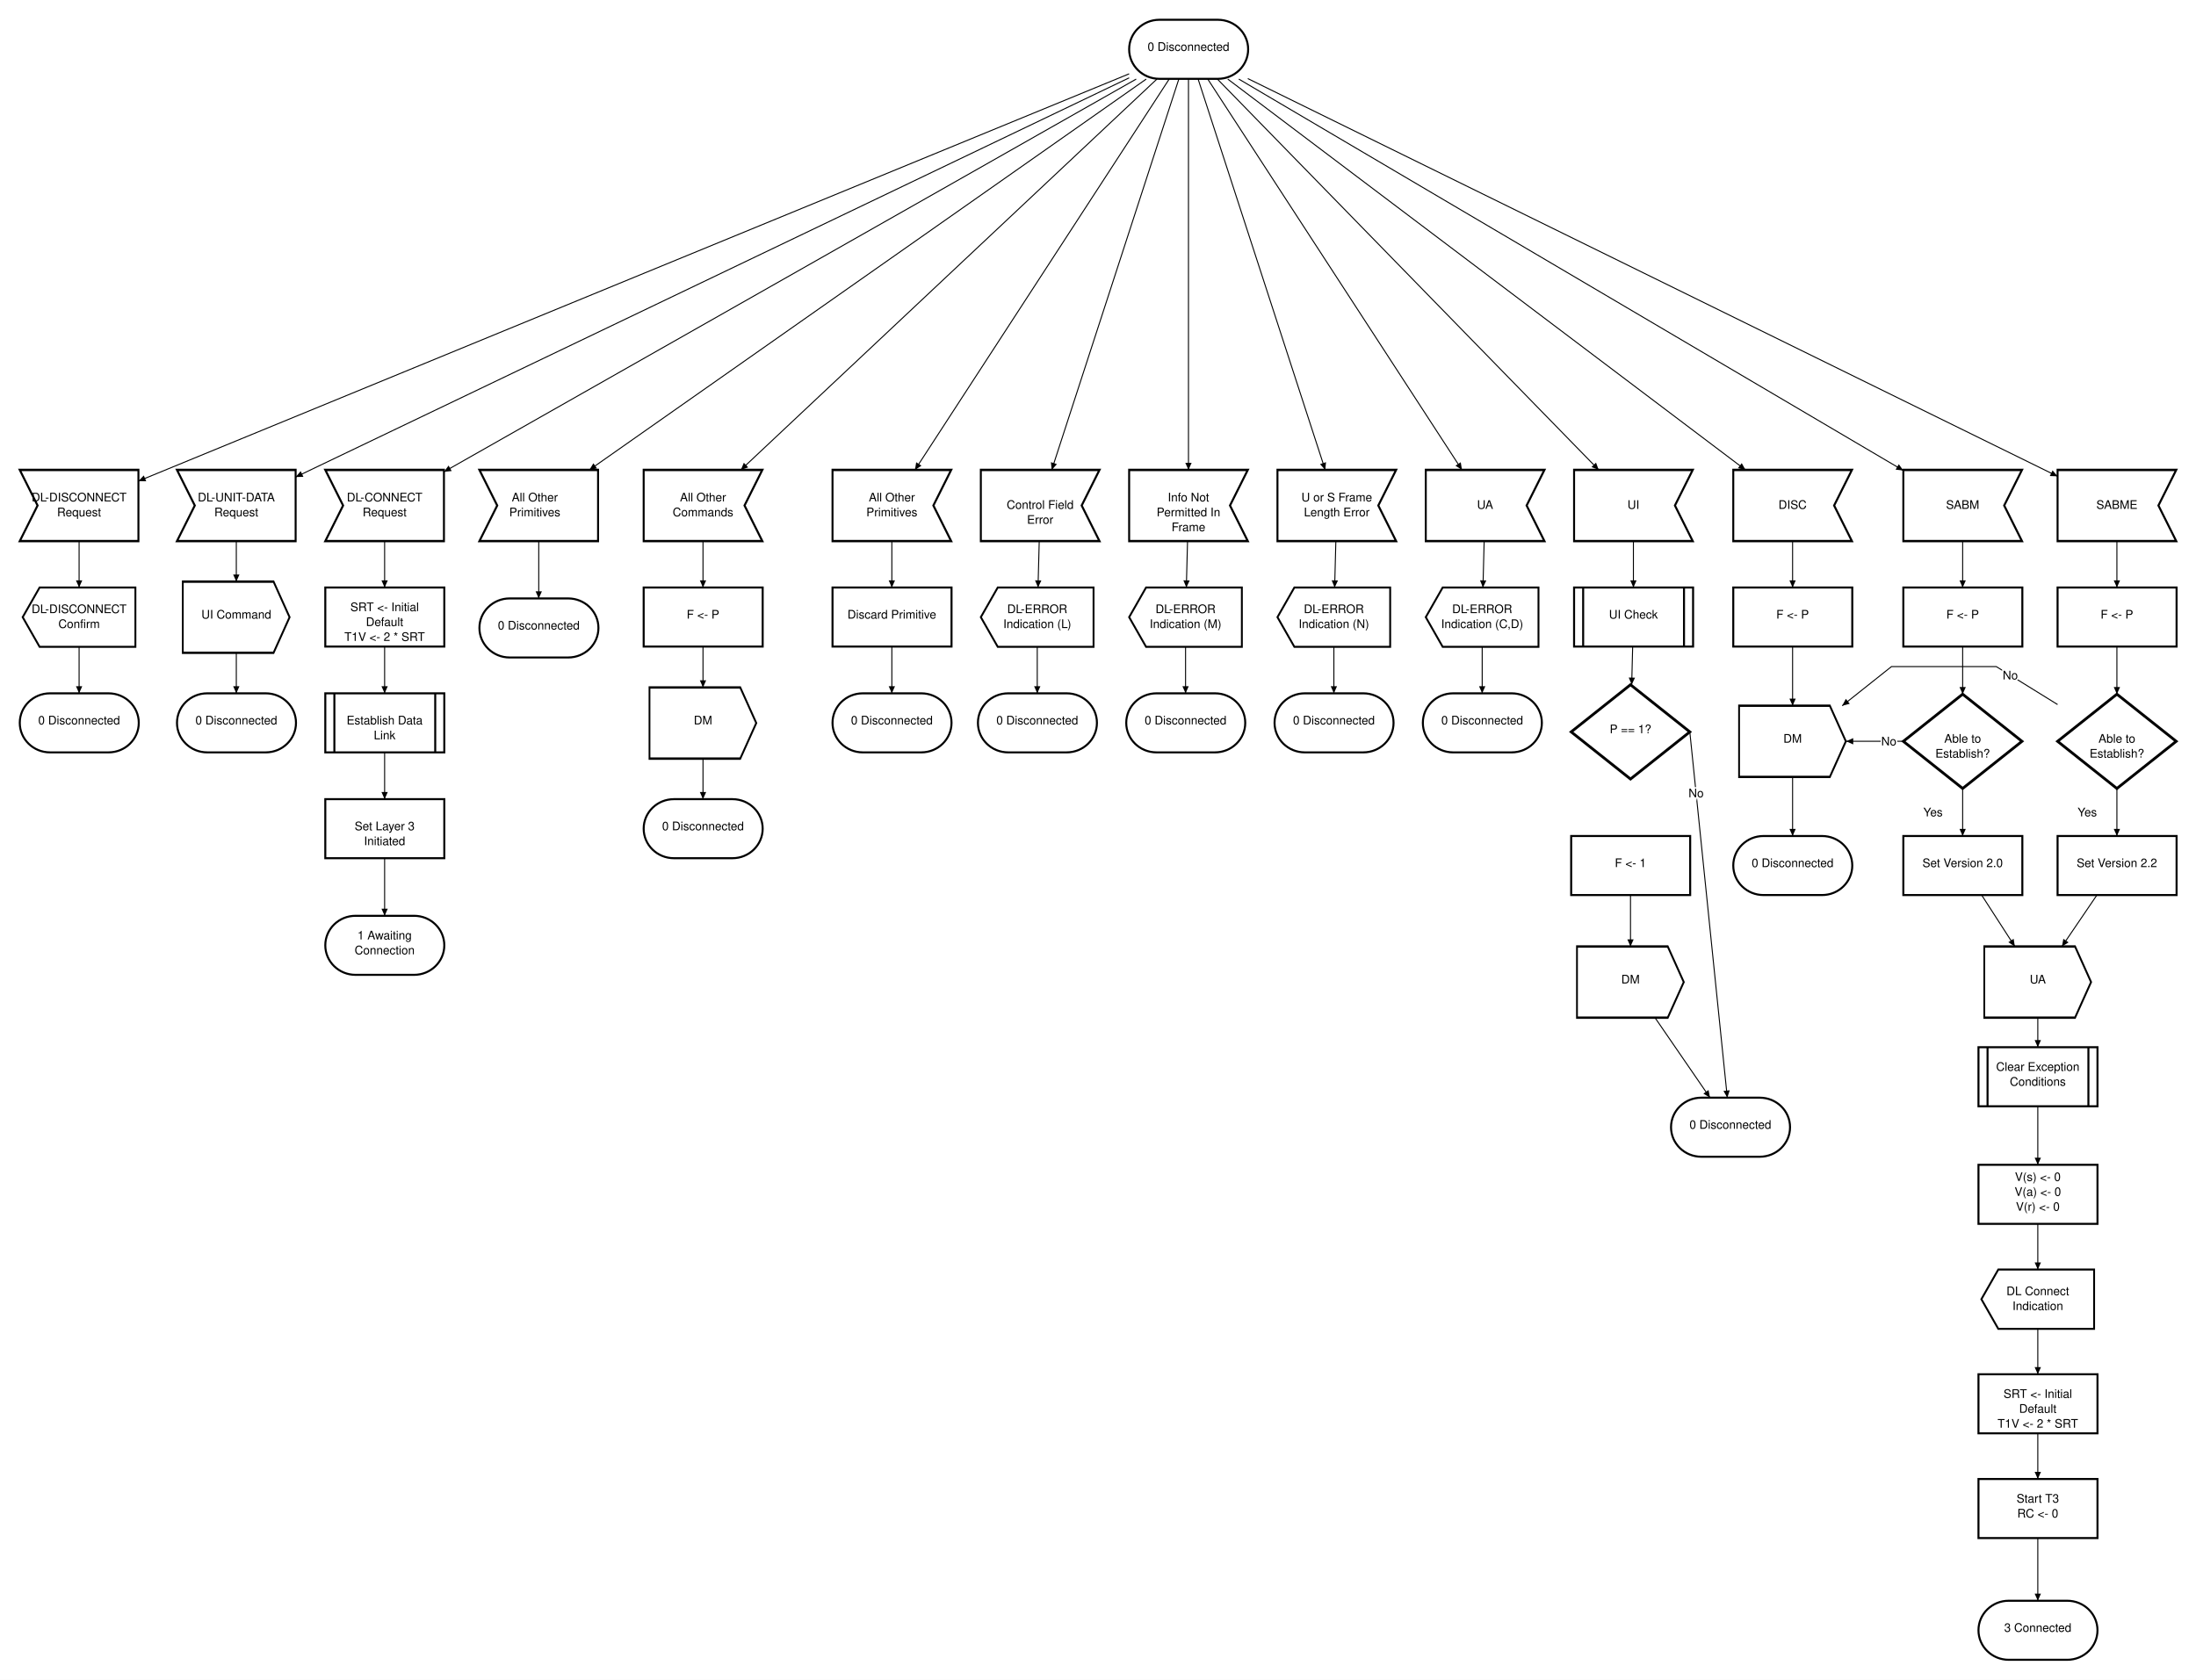
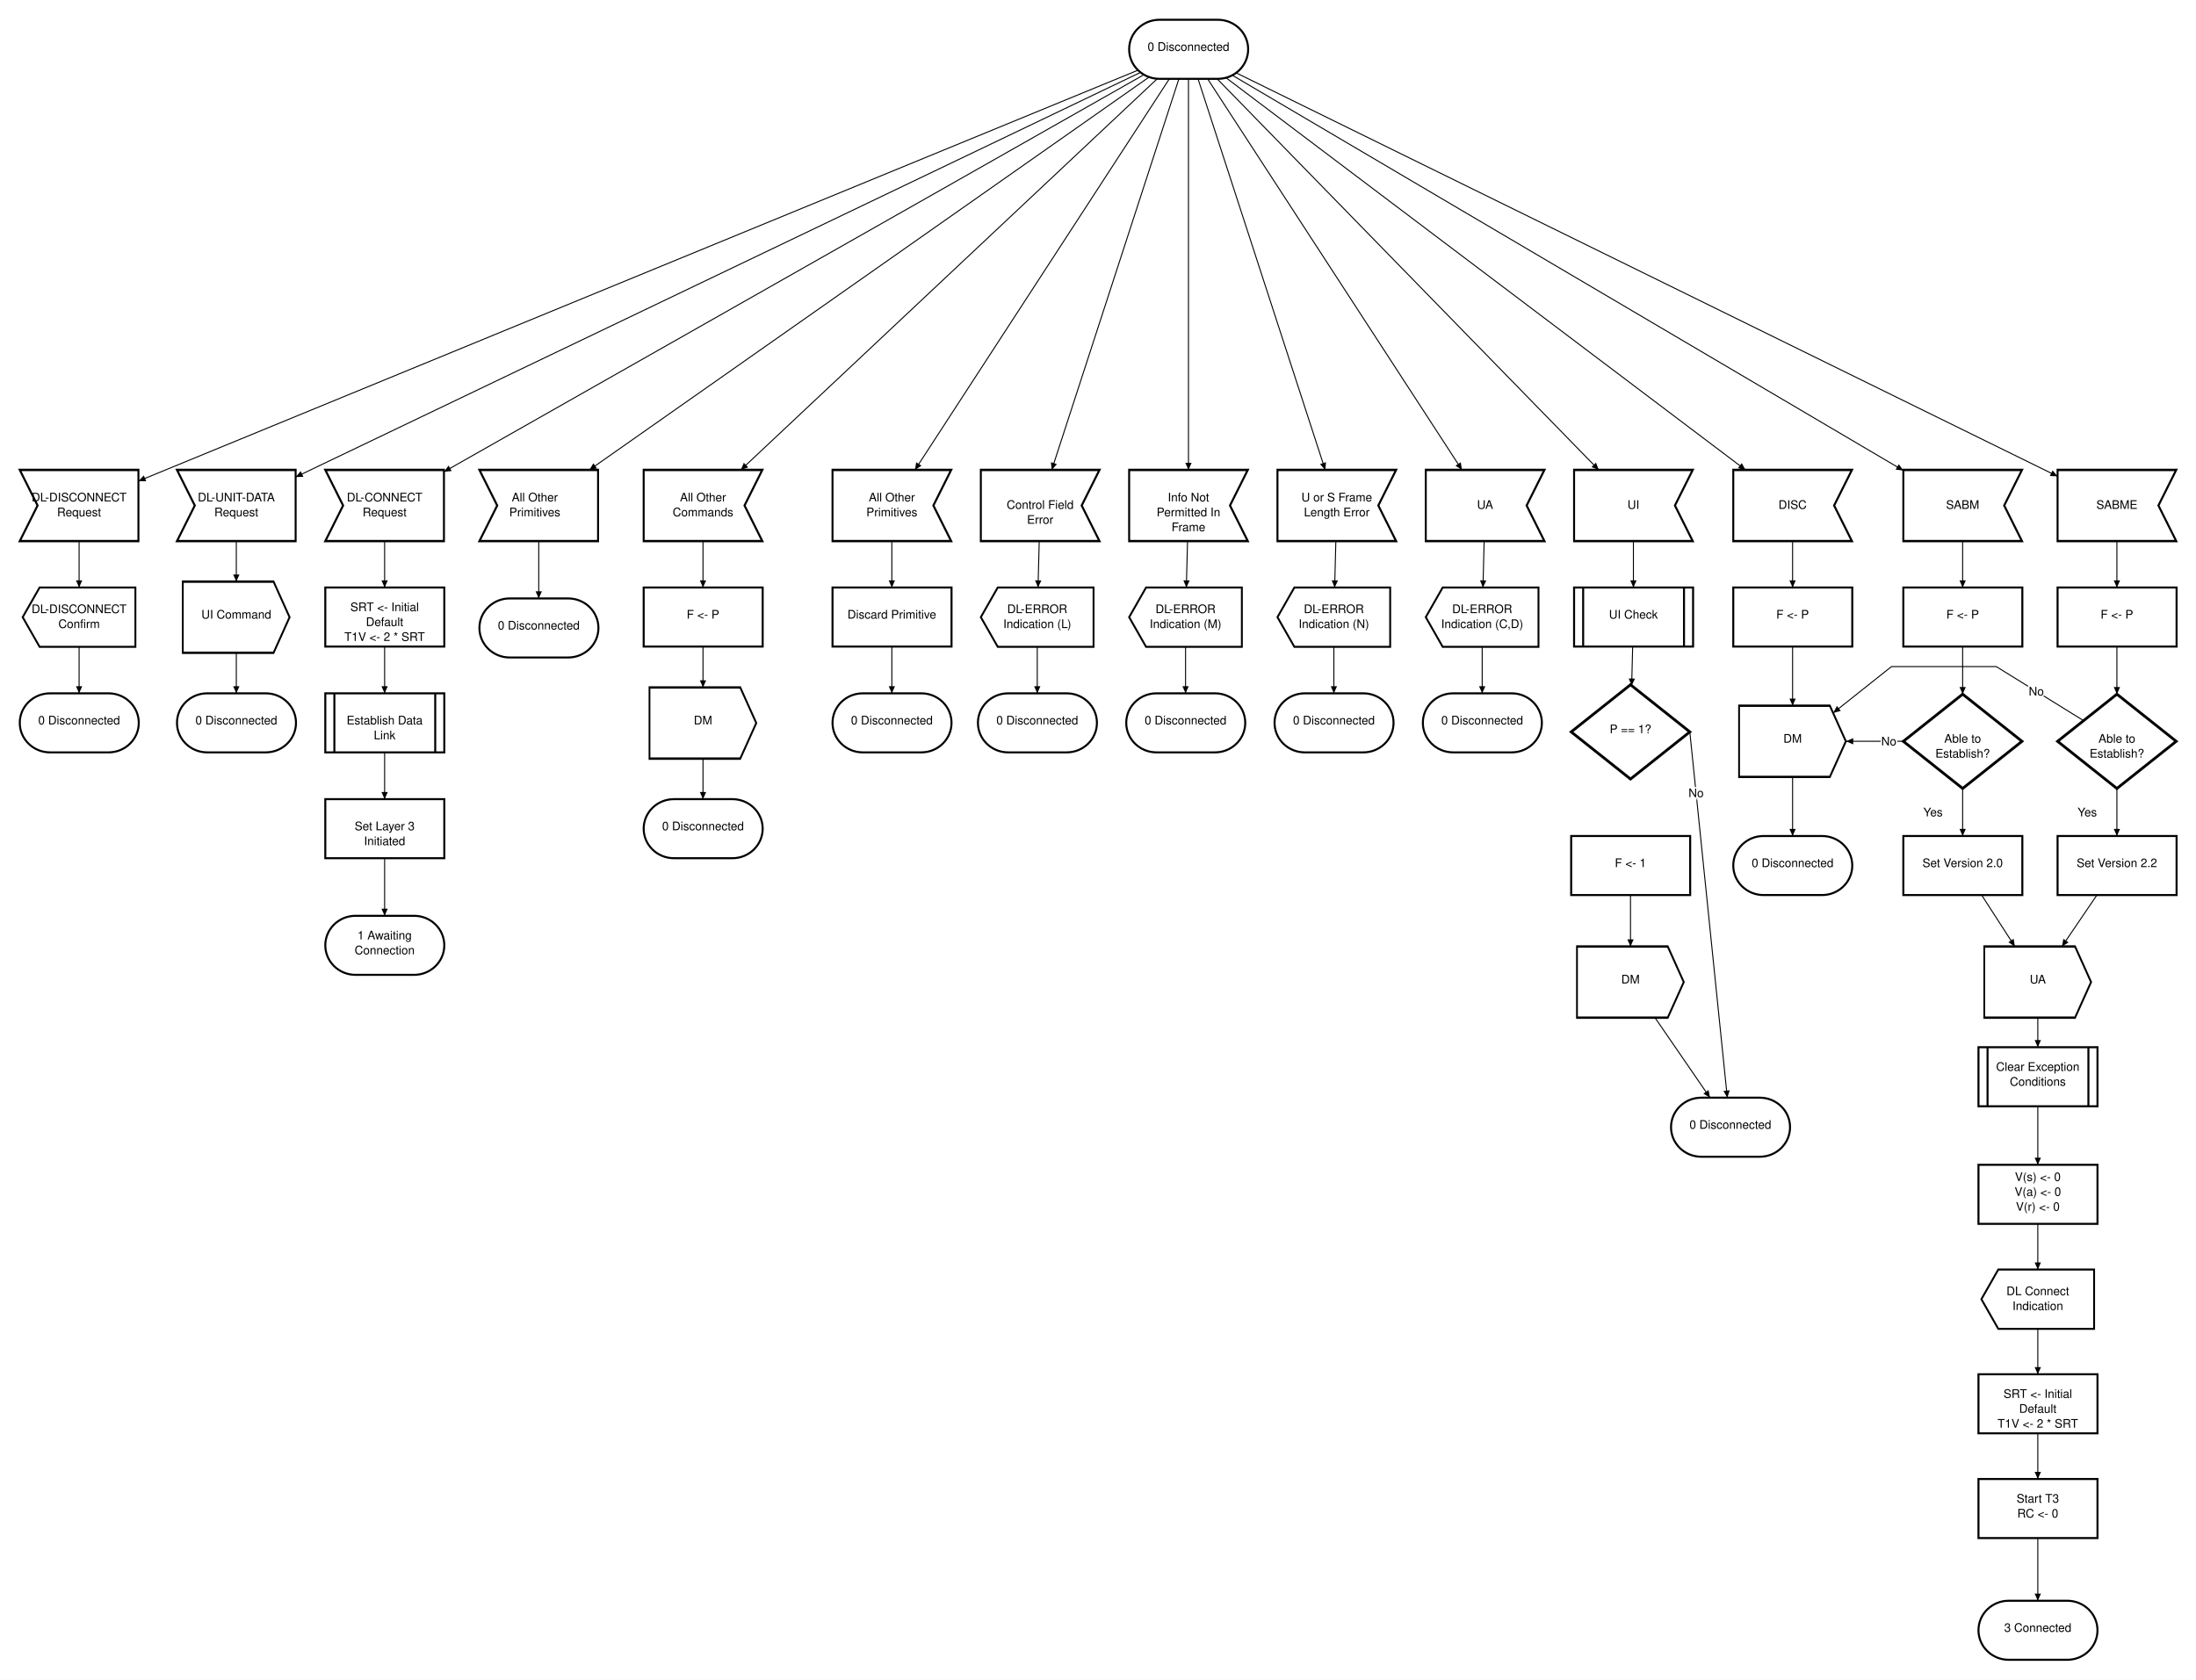
<svg xmlns="http://www.w3.org/2000/svg" width="2221" height="1699.33" viewBox="140 -183.33 2221 1699.33" font-family="Helvetica, Arial, sans-serif">
  <defs>
    <marker id="arrow" viewBox="0 0 10 10" refX="9" refY="5" markerWidth="8" markerHeight="8" orient="auto-start-reverse">
      <path d="M 0 1 L 9 5 L 0 9 z" fill="#000000" />
    </marker>
  </defs>
  <rect x="140" y="-183.33" width="2221" height="1699.33" fill="#FFFFFF" />
-   <path d="M 1282 -108.66 L 280 303.33" fill="none" stroke="#000000" stroke-width="1" marker-end="url(#arrow)" />
+   <path d="M 1290.8 -112.27 L 280 303.33" fill="none" stroke="#000000" stroke-width="1" marker-end="url(#arrow)" />
  <path d="M 220 363.95 L 220 411" fill="none" stroke="#000000" stroke-width="1" marker-end="url(#arrow)" />
  <path d="M 220 471 L 220 518.05" fill="none" stroke="#000000" stroke-width="1" marker-end="url(#arrow)" />
-   <path d="M 1282 -104.58 L 439 299.26" fill="none" stroke="#000000" stroke-width="1" marker-end="url(#arrow)" />
+   <path d="M 1293.46 -110.07 L 439 299.26" fill="none" stroke="#000000" stroke-width="1" marker-end="url(#arrow)" />
  <path d="M 379 363.95 L 379 405.05" fill="none" stroke="#000000" stroke-width="1" marker-end="url(#arrow)" />
  <path d="M 379 476.95 L 379 518.05" fill="none" stroke="#000000" stroke-width="1" marker-end="url(#arrow)" />
  <path d="M 684.88 363.95 L 684.88 422.05" fill="none" stroke="#000000" stroke-width="1" marker-end="url(#arrow)" />
-   <path d="M 1289.13 -103.33 L 589 293.95" fill="none" stroke="#000000" stroke-width="1" marker-end="url(#arrow)" />
-   <path d="M 1299.27 -103.33 L 736.09 292.05" fill="none" stroke="#000000" stroke-width="1" marker-end="url(#arrow)" />
+   <path d="M 1296.85 -107.7 L 589 293.95" fill="none" stroke="#000000" stroke-width="1" marker-end="url(#arrow)" />
+   <path d="M 1302.02 -105.26 L 736.09 292.05" fill="none" stroke="#000000" stroke-width="1" marker-end="url(#arrow)" />
  <path d="M 529 363.95 L 529 411" fill="none" stroke="#000000" stroke-width="1" marker-end="url(#arrow)" />
  <path d="M 529 471 L 529 518.05" fill="none" stroke="#000000" stroke-width="1" marker-end="url(#arrow)" />
  <path d="M 529 578.05 L 529 625.1" fill="none" stroke="#000000" stroke-width="1" marker-end="url(#arrow)" />
  <path d="M 529 685.1 L 529 743.1" fill="none" stroke="#000000" stroke-width="1" marker-end="url(#arrow)" />
-   <path d="M 1310.07 -103.33 L 889.26 292.05" fill="none" stroke="#000000" stroke-width="1" marker-end="url(#arrow)" />
+   <path d="M 1310.3 -103.54 L 889.26 292.05" fill="none" stroke="#000000" stroke-width="1" marker-end="url(#arrow)" />
  <path d="M 851 363.95 L 851 411" fill="none" stroke="#000000" stroke-width="1" marker-end="url(#arrow)" />
  <path d="M 851 471 L 851 512.1" fill="none" stroke="#000000" stroke-width="1" marker-end="url(#arrow)" />
  <path d="M 851 584 L 851 625.1" fill="none" stroke="#000000" stroke-width="1" marker-end="url(#arrow)" />
  <path d="M 1322.49 -103.33 L 1065.38 292.05" fill="none" stroke="#000000" stroke-width="1" marker-end="url(#arrow)" />
  <path d="M 1042 363.95 L 1042 411" fill="none" stroke="#000000" stroke-width="1" marker-end="url(#arrow)" />
  <path d="M 1042 471 L 1042 518.05" fill="none" stroke="#000000" stroke-width="1" marker-end="url(#arrow)" />
  <path d="M 1332.25 -103.33 L 1203.69 292.05" fill="none" stroke="#000000" stroke-width="1" marker-end="url(#arrow)" />
  <path d="M 1191.06 363.95 L 1189.84 411" fill="none" stroke="#000000" stroke-width="1" marker-end="url(#arrow)" />
  <path d="M 1189.06 471 L 1189.06 518.05" fill="none" stroke="#000000" stroke-width="1" marker-end="url(#arrow)" />
  <path d="M 1341.06 363.95 L 1339.84 411" fill="none" stroke="#000000" stroke-width="1" marker-end="url(#arrow)" />
  <path d="M 1339.06 471 L 1339.06 518.05" fill="none" stroke="#000000" stroke-width="1" marker-end="url(#arrow)" />
  <path d="M 1342 -103.33 L 1342 292.05" fill="none" stroke="#000000" stroke-width="1" marker-end="url(#arrow)" />
  <path d="M 1491.06 363.95 L 1489.84 411" fill="none" stroke="#000000" stroke-width="1" marker-end="url(#arrow)" />
  <path d="M 1489.06 471 L 1489.06 518.05" fill="none" stroke="#000000" stroke-width="1" marker-end="url(#arrow)" />
  <path d="M 1351.75 -103.33 L 1480.31 292.05" fill="none" stroke="#000000" stroke-width="1" marker-end="url(#arrow)" />
  <path d="M 1641.06 363.95 L 1639.84 411" fill="none" stroke="#000000" stroke-width="1" marker-end="url(#arrow)" />
  <path d="M 1639.06 471 L 1639.06 518.05" fill="none" stroke="#000000" stroke-width="1" marker-end="url(#arrow)" />
  <path d="M 1361.51 -103.33 L 1618.62 292.05" fill="none" stroke="#000000" stroke-width="1" marker-end="url(#arrow)" />
  <path d="M 1371.26 -103.33 L 1756.93 292.05" fill="none" stroke="#000000" stroke-width="1" marker-end="url(#arrow)" />
  <path d="M 1792 363.95 L 1792 411" fill="none" stroke="#000000" stroke-width="1" marker-end="url(#arrow)" />
-   <path d="M 1849.06 557.14 L 1886.98 927.1" fill="none" stroke="#000000" stroke-width="1" marker-end="url(#arrow)" />
-   <text x="1855.4" y="623.2" font-size="12" text-anchor="middle" stroke="#FFFFFF" stroke-width="3" paint-order="stroke">No</text>
-   <path d="M 1791.24 471 L 1790.27 509.35" fill="none" stroke="#000000" stroke-width="1" marker-end="url(#arrow)" />
+   <path d="M 1849.04 557.01 L 1886.98 927.1" fill="none" stroke="#000000" stroke-width="1" marker-end="url(#arrow)" />
+   <text x="1855.39" y="623.07" font-size="12" text-anchor="middle" stroke="#FFFFFF" stroke-width="3" paint-order="stroke">No</text>
+   <path d="M 1791.24 471 L 1790.24 510.29" fill="none" stroke="#000000" stroke-width="1" marker-end="url(#arrow)" />
  <path d="M 1789.06 692.38 L 1789.06 692.38" fill="none" stroke="#000000" stroke-width="1" marker-end="url(#arrow)" />
  <text x="1789.06" y="696.58" font-size="12" text-anchor="middle" stroke="#FFFFFF" stroke-width="3" paint-order="stroke">Yes</text>
  <path d="M 1789.06 722.38 L 1789.06 774.15" fill="none" stroke="#000000" stroke-width="1" marker-end="url(#arrow)" />
  <path d="M 1813.76 846.05 L 1869.45 927.1" fill="none" stroke="#000000" stroke-width="1" marker-end="url(#arrow)" />
-   <path d="M 1381.73 -103.33 L 1905.39 292.05" fill="none" stroke="#000000" stroke-width="1" marker-end="url(#arrow)" />
+   <path d="M 1379.97 -104.66 L 1905.39 292.05" fill="none" stroke="#000000" stroke-width="1" marker-end="url(#arrow)" />
  <path d="M 1953 363.95 L 1953 411" fill="none" stroke="#000000" stroke-width="1" marker-end="url(#arrow)" />
  <path d="M 1953 602.5 L 1953 662.38" fill="none" stroke="#000000" stroke-width="1" marker-end="url(#arrow)" />
  <path d="M 1953 471 L 1953 530.6" fill="none" stroke="#000000" stroke-width="1" marker-end="url(#arrow)" />
-   <path d="M 1392.92 -103.33 L 2065 292.65" fill="none" stroke="#000000" stroke-width="1" marker-end="url(#arrow)" />
+   <path d="M 1386.27 -107.24 L 2065 292.65" fill="none" stroke="#000000" stroke-width="1" marker-end="url(#arrow)" />
  <path d="M 2125 363.95 L 2125 411" fill="none" stroke="#000000" stroke-width="1" marker-end="url(#arrow)" />
  <path d="M 2125 471 L 2125 518.9" fill="none" stroke="#000000" stroke-width="1" marker-end="url(#arrow)" />
  <path d="M 2065 566.55 L 2007.12 566.55" fill="none" stroke="#000000" stroke-width="1" marker-end="url(#arrow)" />
  <text x="2050.34" y="570.75" font-size="12" text-anchor="middle" stroke="#FFFFFF" stroke-width="3" paint-order="stroke">No</text>
-   <path d="M 1402 -103.85 L 2221 298.52" fill="none" stroke="#000000" stroke-width="1" marker-end="url(#arrow)" />
+   <path d="M 1390.08 -109.7 L 2221 298.52" fill="none" stroke="#000000" stroke-width="1" marker-end="url(#arrow)" />
  <path d="M 2281 363.95 L 2281 411" fill="none" stroke="#000000" stroke-width="1" marker-end="url(#arrow)" />
  <path d="M 2281 471 L 2281 518.9" fill="none" stroke="#000000" stroke-width="1" marker-end="url(#arrow)" />
-   <path d="M 2221 529.39 L 2159 491 L 2053 491 L 2003.2 530.6" fill="none" stroke="#000000" stroke-width="1" marker-end="url(#arrow)" />
-   <text x="2173.19" y="503.99" font-size="12" text-anchor="middle" stroke="#FFFFFF" stroke-width="3" paint-order="stroke">No</text>
+   <path d="M 2247.29 545.67 L 2159 491 L 2053 491 L 1994.14 537.81" fill="none" stroke="#000000" stroke-width="1" marker-end="url(#arrow)" />
+   <text x="2199.47" y="520.26" font-size="12" text-anchor="middle" stroke="#FFFFFF" stroke-width="3" paint-order="stroke">No</text>
  <path d="M 2125 614.2 L 2125 662.38" fill="none" stroke="#000000" stroke-width="1" marker-end="url(#arrow)" />
  <text x="2095" y="642.5" font-size="12" text-anchor="middle" stroke="#FFFFFF" stroke-width="3" paint-order="stroke">Yes</text>
  <path d="M 2281 614.2 L 2281 662.38" fill="none" stroke="#000000" stroke-width="1" marker-end="url(#arrow)" />
  <text x="2251" y="642.5" font-size="12" text-anchor="middle" stroke="#FFFFFF" stroke-width="3" paint-order="stroke">Yes</text>
  <path d="M 2144.37 722.38 L 2177.79 774.15" fill="none" stroke="#000000" stroke-width="1" marker-end="url(#arrow)" />
  <path d="M 2260.61 722.38 L 2225.43 774.15" fill="none" stroke="#000000" stroke-width="1" marker-end="url(#arrow)" />
  <path d="M 2201 846.05 L 2201 876.05" fill="none" stroke="#000000" stroke-width="1" marker-end="url(#arrow)" />
  <path d="M 2201 936.05 L 2201 995" fill="none" stroke="#000000" stroke-width="1" marker-end="url(#arrow)" />
  <path d="M 2201 1055 L 2201 1100.95" fill="none" stroke="#000000" stroke-width="1" marker-end="url(#arrow)" />
  <path d="M 2201 1160.95 L 2201 1206.9" fill="none" stroke="#000000" stroke-width="1" marker-end="url(#arrow)" />
  <path d="M 2201 1266.9 L 2201 1312.85" fill="none" stroke="#000000" stroke-width="1" marker-end="url(#arrow)" />
  <path d="M 2201 1372.85 L 2201 1436" fill="none" stroke="#000000" stroke-width="1" marker-end="url(#arrow)" />
  <g transform="translate(1282 -163.33) scale(1.02 1.03) translate(-1 -1)" style="stroke-width:0.97">
    <g fill="#FFFFFF" stroke="#000000" stroke-width="2" stroke-linejoin="miter" stroke-linecap="butt">
      <rect x="1.0" y="1.0" width="118" height="58" rx="30.0" ry="30.0" />
    </g>
  </g>
  <text x="1342" y="-131.87" font-size="12" text-anchor="middle">0 Disconnected</text>
  <g transform="translate(160 292.05) scale(1 1.2) translate(0 0)" style="stroke-width:0.83">
    <g fill="#FFFFFF" stroke="#000000" stroke-width="2" stroke-linejoin="miter" stroke-linecap="butt">
      <polygon points="0,0 120,0 120,60 0,60 18,30.0" />
    </g>
  </g>
  <text x="220" y="323.91" font-size="12" text-anchor="middle">DL-DISCONNECT</text>
  <text x="220" y="338.98" font-size="12" text-anchor="middle">Request</text>
  <g transform="translate(162.94 411) scale(0.95 1) translate(0 0)" style="stroke-width:1">
    <g fill="#FFFFFF" stroke="#000000" stroke-width="2" stroke-linejoin="miter" stroke-linecap="butt">
      <polygon points="18,0 120,0 120,60 18,60 0,30.0" />
    </g>
  </g>
  <text x="220" y="436.91" font-size="12" text-anchor="middle">DL-DISCONNECT</text>
  <text x="220" y="451.98" font-size="12" text-anchor="middle">Confirm</text>
  <g transform="translate(160 518.05) scale(1.02 1.03) translate(-1 -1)" style="stroke-width:0.97">
    <g fill="#FFFFFF" stroke="#000000" stroke-width="2" stroke-linejoin="miter" stroke-linecap="butt">
      <rect x="1.0" y="1.0" width="118" height="58" rx="30.0" ry="30.0" />
    </g>
  </g>
  <text x="220" y="549.5" font-size="12" text-anchor="middle">0 Disconnected</text>
  <g transform="translate(319 292.05) scale(1 1.2) translate(0 0)" style="stroke-width:0.83">
    <g fill="#FFFFFF" stroke="#000000" stroke-width="2" stroke-linejoin="miter" stroke-linecap="butt">
      <polygon points="0,0 120,0 120,60 0,60 18,30.0" />
    </g>
  </g>
  <text x="379" y="323.91" font-size="12" text-anchor="middle">DL-UNIT-DATA</text>
  <text x="379" y="338.98" font-size="12" text-anchor="middle">Request</text>
  <g transform="translate(324.88 405.05) scale(0.9 1.2) translate(0 0)" style="stroke-width:0.83">
    <g fill="#FFFFFF" stroke="#000000" stroke-width="2" stroke-linejoin="miter" stroke-linecap="butt">
      <polygon points="0,0 102,0 120,30.0 102,60 0,60" />
    </g>
  </g>
  <text x="379" y="442.45" font-size="12" text-anchor="middle">UI Command</text>
  <g transform="translate(319 518.05) scale(1.02 1.03) translate(-1 -1)" style="stroke-width:0.97">
    <g fill="#FFFFFF" stroke="#000000" stroke-width="2" stroke-linejoin="miter" stroke-linecap="butt">
      <rect x="1.0" y="1.0" width="118" height="58" rx="30.0" ry="30.0" />
    </g>
  </g>
  <text x="379" y="549.5" font-size="12" text-anchor="middle">0 Disconnected</text>
  <g transform="translate(469 292.05) scale(1 1.2) translate(0 0)" style="stroke-width:0.83">
    <g fill="#FFFFFF" stroke="#000000" stroke-width="2" stroke-linejoin="miter" stroke-linecap="butt">
      <polygon points="0,0 120,0 120,60 0,60 18,30.0" />
    </g>
  </g>
  <text x="529" y="323.91" font-size="12" text-anchor="middle">DL-CONNECT</text>
  <text x="529" y="338.98" font-size="12" text-anchor="middle">Request</text>
  <g transform="translate(624.88 292.05) scale(1 1.2) translate(0 0)" style="stroke-width:0.83">
    <g fill="#FFFFFF" stroke="#000000" stroke-width="2" stroke-linejoin="miter" stroke-linecap="butt">
      <polygon points="0,0 120,0 120,60 0,60 18,30.0" />
    </g>
  </g>
  <text x="680.88" y="323.91" font-size="12" text-anchor="middle">All Other</text>
  <text x="680.88" y="338.98" font-size="12" text-anchor="middle">Primitives</text>
  <g transform="translate(624.88 422.05) scale(1.02 1.03) translate(-1 -1)" style="stroke-width:0.97">
    <g fill="#FFFFFF" stroke="#000000" stroke-width="2" stroke-linejoin="miter" stroke-linecap="butt">
      <rect x="1.0" y="1.0" width="118" height="58" rx="30.0" ry="30.0" />
    </g>
  </g>
  <text x="684.88" y="453.5" font-size="12" text-anchor="middle">0 Disconnected</text>
  <g transform="translate(469 411) scale(1.02 1.03) translate(-1 -1)" style="stroke-width:0.97">
    <g fill="#FFFFFF" stroke="#000000" stroke-width="2" stroke-linejoin="miter" stroke-linecap="butt">
      <rect x="1.0" y="1.0" width="118" height="58" />
    </g>
  </g>
  <text x="529" y="434.91" font-size="12" text-anchor="middle">SRT &lt;- Initial</text>
  <text x="529" y="449.98" font-size="12" text-anchor="middle">Default</text>
  <text x="529" y="465.05" font-size="12" text-anchor="middle">T1V &lt;- 2 * SRT</text>
  <g transform="translate(469 518.05) scale(1.02 1.03) translate(-1 -1)" style="stroke-width:0.97">
    <g fill="#FFFFFF" stroke="#000000" stroke-width="2" stroke-linejoin="miter" stroke-linecap="butt">
      <rect x="1.0" y="1.0" width="118" height="58" />
      <line x1="10" y1="1.0" x2="10" y2="59.0" />
      <line x1="110" y1="1.0" x2="110" y2="59.0" />
    </g>
  </g>
  <text x="529" y="549.5" font-size="12" text-anchor="middle">Establish Data</text>
  <text x="529" y="564.58" font-size="12" text-anchor="middle">Link</text>
  <g transform="translate(469 625.1) scale(1.02 1.03) translate(-1 -1)" style="stroke-width:0.97">
    <g fill="#FFFFFF" stroke="#000000" stroke-width="2" stroke-linejoin="miter" stroke-linecap="butt">
      <rect x="1.0" y="1.0" width="118" height="58" />
    </g>
  </g>
  <text x="529" y="656.56" font-size="12" text-anchor="middle">Set Layer 3</text>
  <text x="529" y="671.63" font-size="12" text-anchor="middle">Initiated</text>
  <g transform="translate(469 743.1) scale(1.02 1.03) translate(-1 -1)" style="stroke-width:0.97">
    <g fill="#FFFFFF" stroke="#000000" stroke-width="2" stroke-linejoin="miter" stroke-linecap="butt">
      <rect x="1.0" y="1.0" width="118" height="58" rx="30.0" ry="30.0" />
    </g>
  </g>
  <text x="529" y="767.01" font-size="12" text-anchor="middle">1 Awaiting</text>
  <text x="529" y="782.08" font-size="12" text-anchor="middle">Connection</text>
  <g transform="translate(791 292.05) scale(1 1.2) translate(0 0)" style="stroke-width:0.83">
    <g fill="#FFFFFF" stroke="#000000" stroke-width="2" stroke-linejoin="miter" stroke-linecap="butt">
      <polygon points="0,0 120,0 102,30.0 120,60 0,60" />
    </g>
  </g>
  <text x="851" y="323.91" font-size="12" text-anchor="middle">All Other</text>
  <text x="851" y="338.98" font-size="12" text-anchor="middle">Commands</text>
  <g transform="translate(791 411) scale(1.02 1.03) translate(-1 -1)" style="stroke-width:0.97">
    <g fill="#FFFFFF" stroke="#000000" stroke-width="2" stroke-linejoin="miter" stroke-linecap="butt">
      <rect x="1.0" y="1.0" width="118" height="58" />
    </g>
  </g>
  <text x="851" y="442.45" font-size="12" text-anchor="middle">F &lt;- P</text>
  <g transform="translate(796.88 512.1) scale(0.9 1.2) translate(0 0)" style="stroke-width:0.83">
    <g fill="#FFFFFF" stroke="#000000" stroke-width="2" stroke-linejoin="miter" stroke-linecap="butt">
      <polygon points="0,0 102,0 120,30.0 102,60 0,60" />
    </g>
  </g>
  <text x="851" y="549.5" font-size="12" text-anchor="middle">DM</text>
  <g transform="translate(791 625.1) scale(1.02 1.03) translate(-1 -1)" style="stroke-width:0.97">
    <g fill="#FFFFFF" stroke="#000000" stroke-width="2" stroke-linejoin="miter" stroke-linecap="butt">
      <rect x="1.0" y="1.0" width="118" height="58" rx="30.0" ry="30.0" />
    </g>
  </g>
  <text x="851" y="656.56" font-size="12" text-anchor="middle">0 Disconnected</text>
  <g transform="translate(982 292.05) scale(1 1.2) translate(0 0)" style="stroke-width:0.83">
    <g fill="#FFFFFF" stroke="#000000" stroke-width="2" stroke-linejoin="miter" stroke-linecap="butt">
      <polygon points="0,0 120,0 102,30.0 120,60 0,60" />
    </g>
  </g>
  <text x="1042" y="323.91" font-size="12" text-anchor="middle">All Other</text>
  <text x="1042" y="338.98" font-size="12" text-anchor="middle">Primitives</text>
  <g transform="translate(982 411) scale(1.02 1.03) translate(-1 -1)" style="stroke-width:0.97">
    <g fill="#FFFFFF" stroke="#000000" stroke-width="2" stroke-linejoin="miter" stroke-linecap="butt">
      <rect x="1.0" y="1.0" width="118" height="58" />
    </g>
  </g>
  <text x="1042" y="442.45" font-size="12" text-anchor="middle">Discard Primitive</text>
  <g transform="translate(982 518.05) scale(1.02 1.03) translate(-1 -1)" style="stroke-width:0.97">
    <g fill="#FFFFFF" stroke="#000000" stroke-width="2" stroke-linejoin="miter" stroke-linecap="butt">
      <rect x="1.0" y="1.0" width="118" height="58" rx="30.0" ry="30.0" />
    </g>
  </g>
  <text x="1042" y="549.5" font-size="12" text-anchor="middle">0 Disconnected</text>
  <g transform="translate(1132 292.05) scale(1 1.2) translate(0 0)" style="stroke-width:0.83">
    <g fill="#FFFFFF" stroke="#000000" stroke-width="2" stroke-linejoin="miter" stroke-linecap="butt">
      <polygon points="0,0 120,0 102,30.0 120,60 0,60" />
    </g>
  </g>
  <text x="1192" y="331.45" font-size="12" text-anchor="middle">Control Field</text>
  <text x="1192" y="346.53" font-size="12" text-anchor="middle">Error</text>
  <g transform="translate(1132 411) scale(0.95 1) translate(0 0)" style="stroke-width:1">
    <g fill="#FFFFFF" stroke="#000000" stroke-width="2" stroke-linejoin="miter" stroke-linecap="butt">
      <polygon points="18,0 120,0 120,60 18,60 0,30.0" />
    </g>
  </g>
  <text x="1189.06" y="436.91" font-size="12" text-anchor="middle">DL-ERROR</text>
  <text x="1189.06" y="451.98" font-size="12" text-anchor="middle">Indication (L)</text>
  <g transform="translate(1129.06 518.05) scale(1.02 1.03) translate(-1 -1)" style="stroke-width:0.97">
    <g fill="#FFFFFF" stroke="#000000" stroke-width="2" stroke-linejoin="miter" stroke-linecap="butt">
      <rect x="1.0" y="1.0" width="118" height="58" rx="30.0" ry="30.0" />
    </g>
  </g>
  <text x="1189.06" y="549.5" font-size="12" text-anchor="middle">0 Disconnected</text>
  <g transform="translate(1282 292.05) scale(1 1.2) translate(0 0)" style="stroke-width:0.83">
    <g fill="#FFFFFF" stroke="#000000" stroke-width="2" stroke-linejoin="miter" stroke-linecap="butt">
      <polygon points="0,0 120,0 102,30.0 120,60 0,60" />
    </g>
  </g>
  <text x="1342" y="323.91" font-size="12" text-anchor="middle">Info Not</text>
  <text x="1342" y="338.98" font-size="12" text-anchor="middle">Permitted In</text>
  <text x="1342" y="354.05" font-size="12" text-anchor="middle">Frame</text>
  <g transform="translate(1282 411) scale(0.95 1) translate(0 0)" style="stroke-width:1">
    <g fill="#FFFFFF" stroke="#000000" stroke-width="2" stroke-linejoin="miter" stroke-linecap="butt">
      <polygon points="18,0 120,0 120,60 18,60 0,30.0" />
    </g>
  </g>
  <text x="1339.06" y="436.91" font-size="12" text-anchor="middle">DL-ERROR</text>
  <text x="1339.06" y="451.98" font-size="12" text-anchor="middle">Indication (M)</text>
  <g transform="translate(1279.06 518.05) scale(1.02 1.03) translate(-1 -1)" style="stroke-width:0.97">
    <g fill="#FFFFFF" stroke="#000000" stroke-width="2" stroke-linejoin="miter" stroke-linecap="butt">
      <rect x="1.0" y="1.0" width="118" height="58" rx="30.0" ry="30.0" />
    </g>
  </g>
  <text x="1339.06" y="549.5" font-size="12" text-anchor="middle">0 Disconnected</text>
  <g transform="translate(1432 292.05) scale(1 1.2) translate(0 0)" style="stroke-width:0.83">
    <g fill="#FFFFFF" stroke="#000000" stroke-width="2" stroke-linejoin="miter" stroke-linecap="butt">
      <polygon points="0,0 120,0 102,30.0 120,60 0,60" />
    </g>
  </g>
  <text x="1492" y="323.91" font-size="12" text-anchor="middle">U or S Frame</text>
  <text x="1492" y="338.98" font-size="12" text-anchor="middle">Length Error</text>
  <g transform="translate(1432 411) scale(0.95 1) translate(0 0)" style="stroke-width:1">
    <g fill="#FFFFFF" stroke="#000000" stroke-width="2" stroke-linejoin="miter" stroke-linecap="butt">
      <polygon points="18,0 120,0 120,60 18,60 0,30.0" />
    </g>
  </g>
  <text x="1489.06" y="436.91" font-size="12" text-anchor="middle">DL-ERROR</text>
  <text x="1489.06" y="451.98" font-size="12" text-anchor="middle">Indication (N)</text>
  <g transform="translate(1429.06 518.05) scale(1.02 1.03) translate(-1 -1)" style="stroke-width:0.97">
    <g fill="#FFFFFF" stroke="#000000" stroke-width="2" stroke-linejoin="miter" stroke-linecap="butt">
      <rect x="1.0" y="1.0" width="118" height="58" rx="30.0" ry="30.0" />
    </g>
  </g>
  <text x="1489.06" y="549.5" font-size="12" text-anchor="middle">0 Disconnected</text>
  <g transform="translate(1582 292.05) scale(1 1.2) translate(0 0)" style="stroke-width:0.83">
    <g fill="#FFFFFF" stroke="#000000" stroke-width="2" stroke-linejoin="miter" stroke-linecap="butt">
      <polygon points="0,0 120,0 102,30.0 120,60 0,60" />
    </g>
  </g>
  <text x="1642" y="331.45" font-size="12" text-anchor="middle">UA</text>
  <g transform="translate(1582 411) scale(0.95 1) translate(0 0)" style="stroke-width:1">
    <g fill="#FFFFFF" stroke="#000000" stroke-width="2" stroke-linejoin="miter" stroke-linecap="butt">
      <polygon points="18,0 120,0 120,60 18,60 0,30.0" />
    </g>
  </g>
  <text x="1639.06" y="436.91" font-size="12" text-anchor="middle">DL-ERROR</text>
  <text x="1639.06" y="451.98" font-size="12" text-anchor="middle">Indication (C,D)</text>
  <g transform="translate(1579.06 518.05) scale(1.02 1.03) translate(-1 -1)" style="stroke-width:0.97">
    <g fill="#FFFFFF" stroke="#000000" stroke-width="2" stroke-linejoin="miter" stroke-linecap="butt">
      <rect x="1.0" y="1.0" width="118" height="58" rx="30.0" ry="30.0" />
    </g>
  </g>
  <text x="1639.06" y="549.5" font-size="12" text-anchor="middle">0 Disconnected</text>
  <g transform="translate(1732 292.05) scale(1 1.2) translate(0 0)" style="stroke-width:0.83">
    <g fill="#FFFFFF" stroke="#000000" stroke-width="2" stroke-linejoin="miter" stroke-linecap="butt">
      <polygon points="0,0 120,0 102,30.0 120,60 0,60" />
    </g>
  </g>
  <text x="1792" y="331.45" font-size="12" text-anchor="middle">UI</text>
  <g transform="translate(1732 411) scale(1.02 1.03) translate(-1 -1)" style="stroke-width:0.97">
    <g fill="#FFFFFF" stroke="#000000" stroke-width="2" stroke-linejoin="miter" stroke-linecap="butt">
      <rect x="1.0" y="1.0" width="118" height="58" />
      <line x1="10" y1="1.0" x2="10" y2="59.0" />
      <line x1="110" y1="1.0" x2="110" y2="59.0" />
    </g>
  </g>
  <text x="1792" y="442.45" font-size="12" text-anchor="middle">UI Check</text>
  <g transform="translate(1729.06 509.35) scale(1 1.59) translate(0 0)" style="stroke-width:0.63">
    <g fill="#FFFFFF" stroke="#000000" stroke-width="2" stroke-linejoin="miter" stroke-linecap="butt">
      <polygon points="60.0,0 120,30.0 60.0,60 0,30.0" />
    </g>
  </g>
  <text x="1789.06" y="558.45" font-size="12" text-anchor="middle">P == 1?</text>
  <g transform="translate(1830.06 927.1) scale(1.02 1.03) translate(-1 -1)" style="stroke-width:0.97">
    <g fill="#FFFFFF" stroke="#000000" stroke-width="2" stroke-linejoin="miter" stroke-linecap="butt">
      <rect x="1.0" y="1.0" width="118" height="58" rx="30.0" ry="30.0" />
    </g>
  </g>
  <text x="1890.06" y="958.56" font-size="12" text-anchor="middle">0 Disconnected</text>
  <g transform="translate(1729.06 662.38) scale(1.02 1.03) translate(-1 -1)" style="stroke-width:0.97">
    <g fill="#FFFFFF" stroke="#000000" stroke-width="2" stroke-linejoin="miter" stroke-linecap="butt">
      <rect x="1.0" y="1.0" width="118" height="58" />
    </g>
  </g>
  <text x="1789.06" y="693.83" font-size="12" text-anchor="middle">F &lt;- 1</text>
  <g transform="translate(1734.94 774.15) scale(0.9 1.2) translate(0 0)" style="stroke-width:0.83">
    <g fill="#FFFFFF" stroke="#000000" stroke-width="2" stroke-linejoin="miter" stroke-linecap="butt">
      <polygon points="0,0 102,0 120,30.0 102,60 0,60" />
    </g>
  </g>
  <text x="1789.06" y="811.56" font-size="12" text-anchor="middle">DM</text>
  <g transform="translate(1893 292.05) scale(1 1.2) translate(0 0)" style="stroke-width:0.83">
    <g fill="#FFFFFF" stroke="#000000" stroke-width="2" stroke-linejoin="miter" stroke-linecap="butt">
      <polygon points="0,0 120,0 102,30.0 120,60 0,60" />
    </g>
  </g>
  <text x="1953" y="331.45" font-size="12" text-anchor="middle">DISC</text>
  <g transform="translate(1893 411) scale(1.02 1.03) translate(-1 -1)" style="stroke-width:0.97">
    <g fill="#FFFFFF" stroke="#000000" stroke-width="2" stroke-linejoin="miter" stroke-linecap="butt">
      <rect x="1.0" y="1.0" width="118" height="58" />
    </g>
  </g>
  <text x="1953" y="442.45" font-size="12" text-anchor="middle">F &lt;- P</text>
  <g transform="translate(1898.88 530.6) scale(0.9 1.2) translate(0 0)" style="stroke-width:0.83">
    <g fill="#FFFFFF" stroke="#000000" stroke-width="2" stroke-linejoin="miter" stroke-linecap="butt">
      <polygon points="0,0 102,0 120,30.0 102,60 0,60" />
    </g>
  </g>
  <text x="1953" y="568" font-size="12" text-anchor="middle">DM</text>
  <g transform="translate(1893 662.38) scale(1.02 1.03) translate(-1 -1)" style="stroke-width:0.97">
    <g fill="#FFFFFF" stroke="#000000" stroke-width="2" stroke-linejoin="miter" stroke-linecap="butt">
      <rect x="1.0" y="1.0" width="118" height="58" rx="30.0" ry="30.0" />
    </g>
  </g>
  <text x="1953" y="693.83" font-size="12" text-anchor="middle">0 Disconnected</text>
  <g transform="translate(2065 292.05) scale(1 1.2) translate(0 0)" style="stroke-width:0.83">
    <g fill="#FFFFFF" stroke="#000000" stroke-width="2" stroke-linejoin="miter" stroke-linecap="butt">
      <polygon points="0,0 120,0 102,30.0 120,60 0,60" />
    </g>
  </g>
  <text x="2125" y="331.45" font-size="12" text-anchor="middle">SABM</text>
  <g transform="translate(2065 411) scale(1.02 1.03) translate(-1 -1)" style="stroke-width:0.97">
    <g fill="#FFFFFF" stroke="#000000" stroke-width="2" stroke-linejoin="miter" stroke-linecap="butt">
      <rect x="1.0" y="1.0" width="118" height="58" />
    </g>
  </g>
  <text x="2125" y="442.45" font-size="12" text-anchor="middle">F &lt;- P</text>
  <g transform="translate(2065 518.9) scale(1 1.59) translate(0 0)" style="stroke-width:0.63">
    <g fill="#FFFFFF" stroke="#000000" stroke-width="2" stroke-linejoin="miter" stroke-linecap="butt">
      <polygon points="60.0,0 120,30.0 60.0,60 0,30.0" />
    </g>
  </g>
  <text x="2125" y="568" font-size="12" text-anchor="middle">Able to</text>
  <text x="2125" y="583.08" font-size="12" text-anchor="middle">Establish?</text>
  <g transform="translate(2221 292.05) scale(1 1.2) translate(0 0)" style="stroke-width:0.83">
    <g fill="#FFFFFF" stroke="#000000" stroke-width="2" stroke-linejoin="miter" stroke-linecap="butt">
      <polygon points="0,0 120,0 102,30.0 120,60 0,60" />
    </g>
  </g>
  <text x="2281" y="331.45" font-size="12" text-anchor="middle">SABME</text>
  <g transform="translate(2221 411) scale(1.02 1.03) translate(-1 -1)" style="stroke-width:0.97">
    <g fill="#FFFFFF" stroke="#000000" stroke-width="2" stroke-linejoin="miter" stroke-linecap="butt">
      <rect x="1.0" y="1.0" width="118" height="58" />
    </g>
  </g>
  <text x="2281" y="442.45" font-size="12" text-anchor="middle">F &lt;- P</text>
  <g transform="translate(2221 518.9) scale(1 1.59) translate(0 0)" style="stroke-width:0.63">
    <g fill="#FFFFFF" stroke="#000000" stroke-width="2" stroke-linejoin="miter" stroke-linecap="butt">
      <polygon points="60.0,0 120,30.0 60.0,60 0,30.0" />
    </g>
  </g>
  <text x="2281" y="568" font-size="12" text-anchor="middle">Able to</text>
  <text x="2281" y="583.08" font-size="12" text-anchor="middle">Establish?</text>
  <g transform="translate(2065 662.38) scale(1.02 1.03) translate(-1 -1)" style="stroke-width:0.97">
    <g fill="#FFFFFF" stroke="#000000" stroke-width="2" stroke-linejoin="miter" stroke-linecap="butt">
      <rect x="1.0" y="1.0" width="118" height="58" />
    </g>
  </g>
  <text x="2125" y="693.83" font-size="12" text-anchor="middle">Set Version 2.0</text>
  <g transform="translate(2221 662.38) scale(1.02 1.03) translate(-1 -1)" style="stroke-width:0.97">
    <g fill="#FFFFFF" stroke="#000000" stroke-width="2" stroke-linejoin="miter" stroke-linecap="butt">
      <rect x="1.0" y="1.0" width="118" height="58" />
    </g>
  </g>
  <text x="2281" y="693.83" font-size="12" text-anchor="middle">Set Version 2.2</text>
  <g transform="translate(2146.88 774.15) scale(0.9 1.2) translate(0 0)" style="stroke-width:0.83">
    <g fill="#FFFFFF" stroke="#000000" stroke-width="2" stroke-linejoin="miter" stroke-linecap="butt">
      <polygon points="0,0 102,0 120,30.0 102,60 0,60" />
    </g>
  </g>
  <text x="2201" y="811.56" font-size="12" text-anchor="middle">UA</text>
  <g transform="translate(2141 876.05) scale(1.02 1.03) translate(-1 -1)" style="stroke-width:0.97">
    <g fill="#FFFFFF" stroke="#000000" stroke-width="2" stroke-linejoin="miter" stroke-linecap="butt">
      <rect x="1.0" y="1.0" width="118" height="58" />
      <line x1="10" y1="1.0" x2="10" y2="59.0" />
      <line x1="110" y1="1.0" x2="110" y2="59.0" />
    </g>
  </g>
  <text x="2201" y="899.96" font-size="12" text-anchor="middle">Clear Exception</text>
  <text x="2201" y="915.03" font-size="12" text-anchor="middle">Conditions</text>
  <g transform="translate(2141 995) scale(1.02 1.03) translate(-1 -1)" style="stroke-width:0.97">
    <g fill="#FFFFFF" stroke="#000000" stroke-width="2" stroke-linejoin="miter" stroke-linecap="butt">
      <rect x="1.0" y="1.0" width="118" height="58" />
    </g>
  </g>
  <text x="2201" y="1011.36" font-size="12" text-anchor="middle">V(s) &lt;- 0</text>
  <text x="2201" y="1026.43" font-size="12" text-anchor="middle">V(a) &lt;- 0</text>
  <text x="2201" y="1041.5" font-size="12" text-anchor="middle">V(r) &lt;- 0</text>
  <g transform="translate(2143.94 1100.95) scale(0.95 1) translate(0 0)" style="stroke-width:1">
    <g fill="#FFFFFF" stroke="#000000" stroke-width="2" stroke-linejoin="miter" stroke-linecap="butt">
      <polygon points="18,0 120,0 120,60 18,60 0,30.0" />
    </g>
  </g>
  <text x="2201" y="1126.86" font-size="12" text-anchor="middle">DL Connect</text>
  <text x="2201" y="1141.93" font-size="12" text-anchor="middle">Indication</text>
  <g transform="translate(2141 1206.9) scale(1.02 1.03) translate(-1 -1)" style="stroke-width:0.97">
    <g fill="#FFFFFF" stroke="#000000" stroke-width="2" stroke-linejoin="miter" stroke-linecap="butt">
      <rect x="1.0" y="1.0" width="118" height="58" />
    </g>
  </g>
  <text x="2201" y="1230.8" font-size="12" text-anchor="middle">SRT &lt;- Initial</text>
  <text x="2201" y="1245.88" font-size="12" text-anchor="middle">Default</text>
  <text x="2201" y="1260.95" font-size="12" text-anchor="middle">T1V &lt;- 2 * SRT</text>
  <g transform="translate(2141 1312.85) scale(1.02 1.03) translate(-1 -1)" style="stroke-width:0.97">
    <g fill="#FFFFFF" stroke="#000000" stroke-width="2" stroke-linejoin="miter" stroke-linecap="butt">
      <rect x="1.0" y="1.0" width="118" height="58" />
    </g>
  </g>
  <text x="2201" y="1336.75" font-size="12" text-anchor="middle">Start T3</text>
  <text x="2201" y="1351.83" font-size="12" text-anchor="middle">RC &lt;- 0</text>
  <g transform="translate(2141 1436) scale(1.02 1.03) translate(-1 -1)" style="stroke-width:0.97">
    <g fill="#FFFFFF" stroke="#000000" stroke-width="2" stroke-linejoin="miter" stroke-linecap="butt">
      <rect x="1.0" y="1.0" width="118" height="58" rx="30.0" ry="30.0" />
    </g>
  </g>
  <text x="2201" y="1467.45" font-size="12" text-anchor="middle">3 Connected</text>
</svg>
